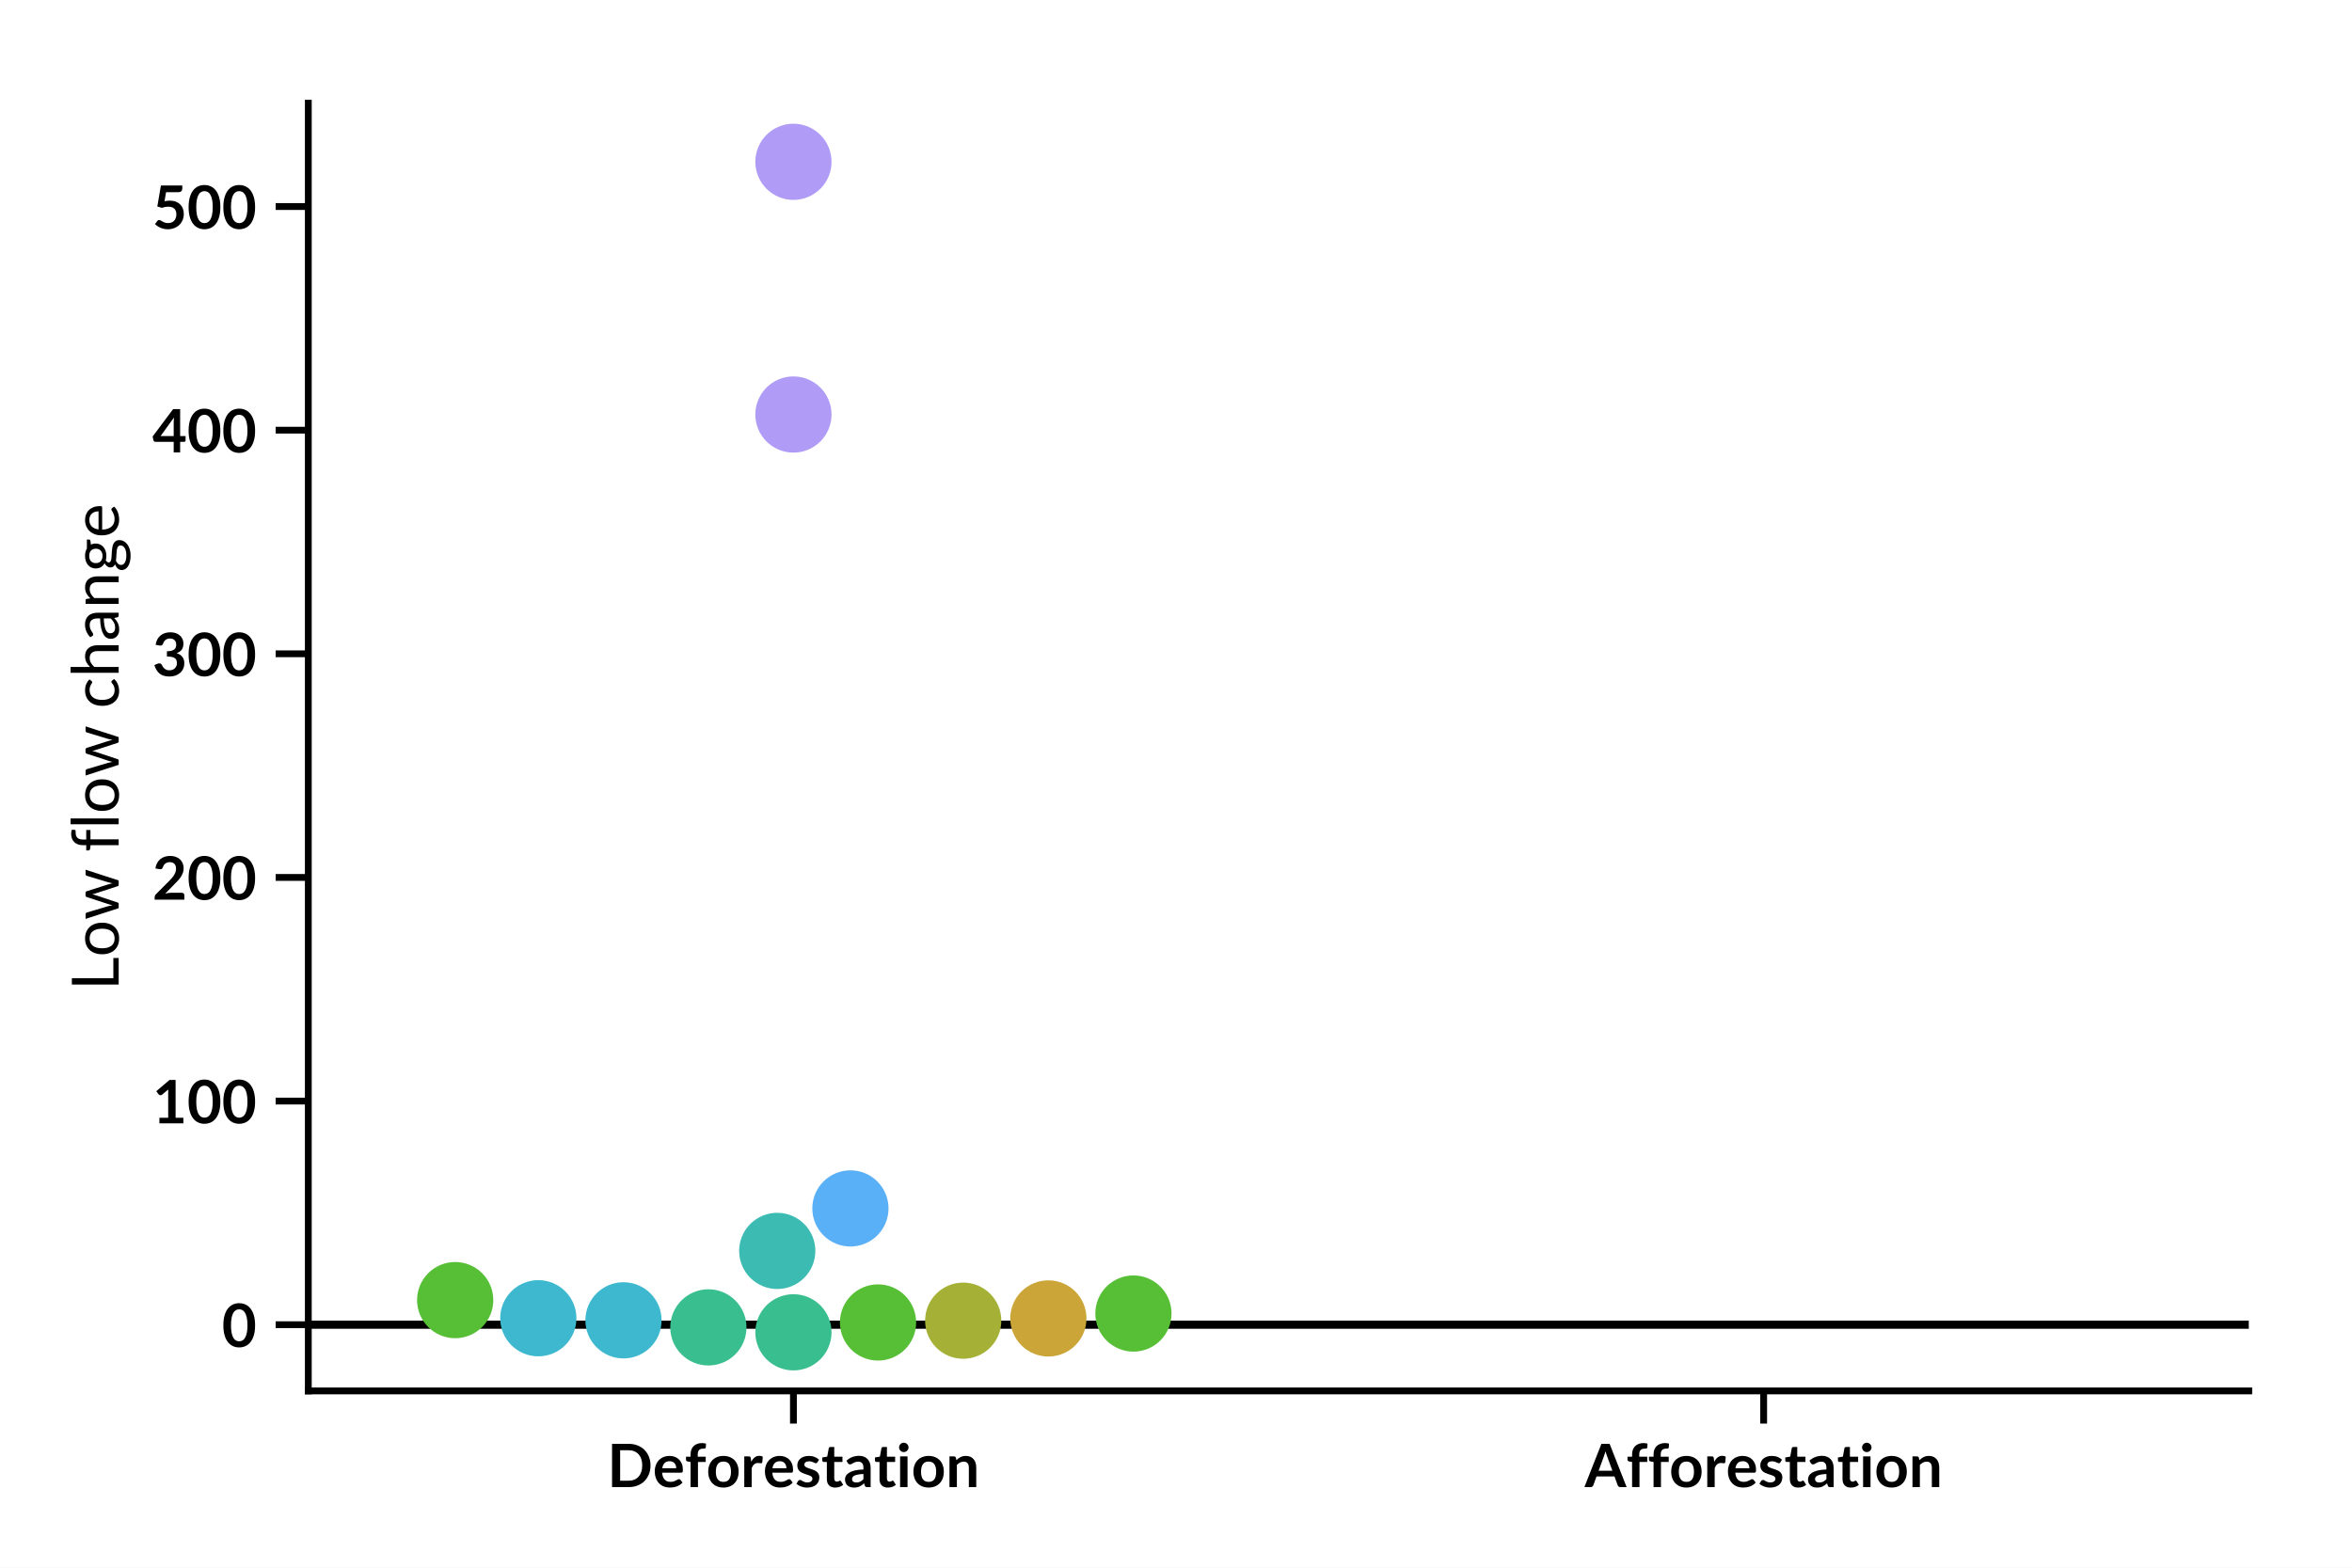
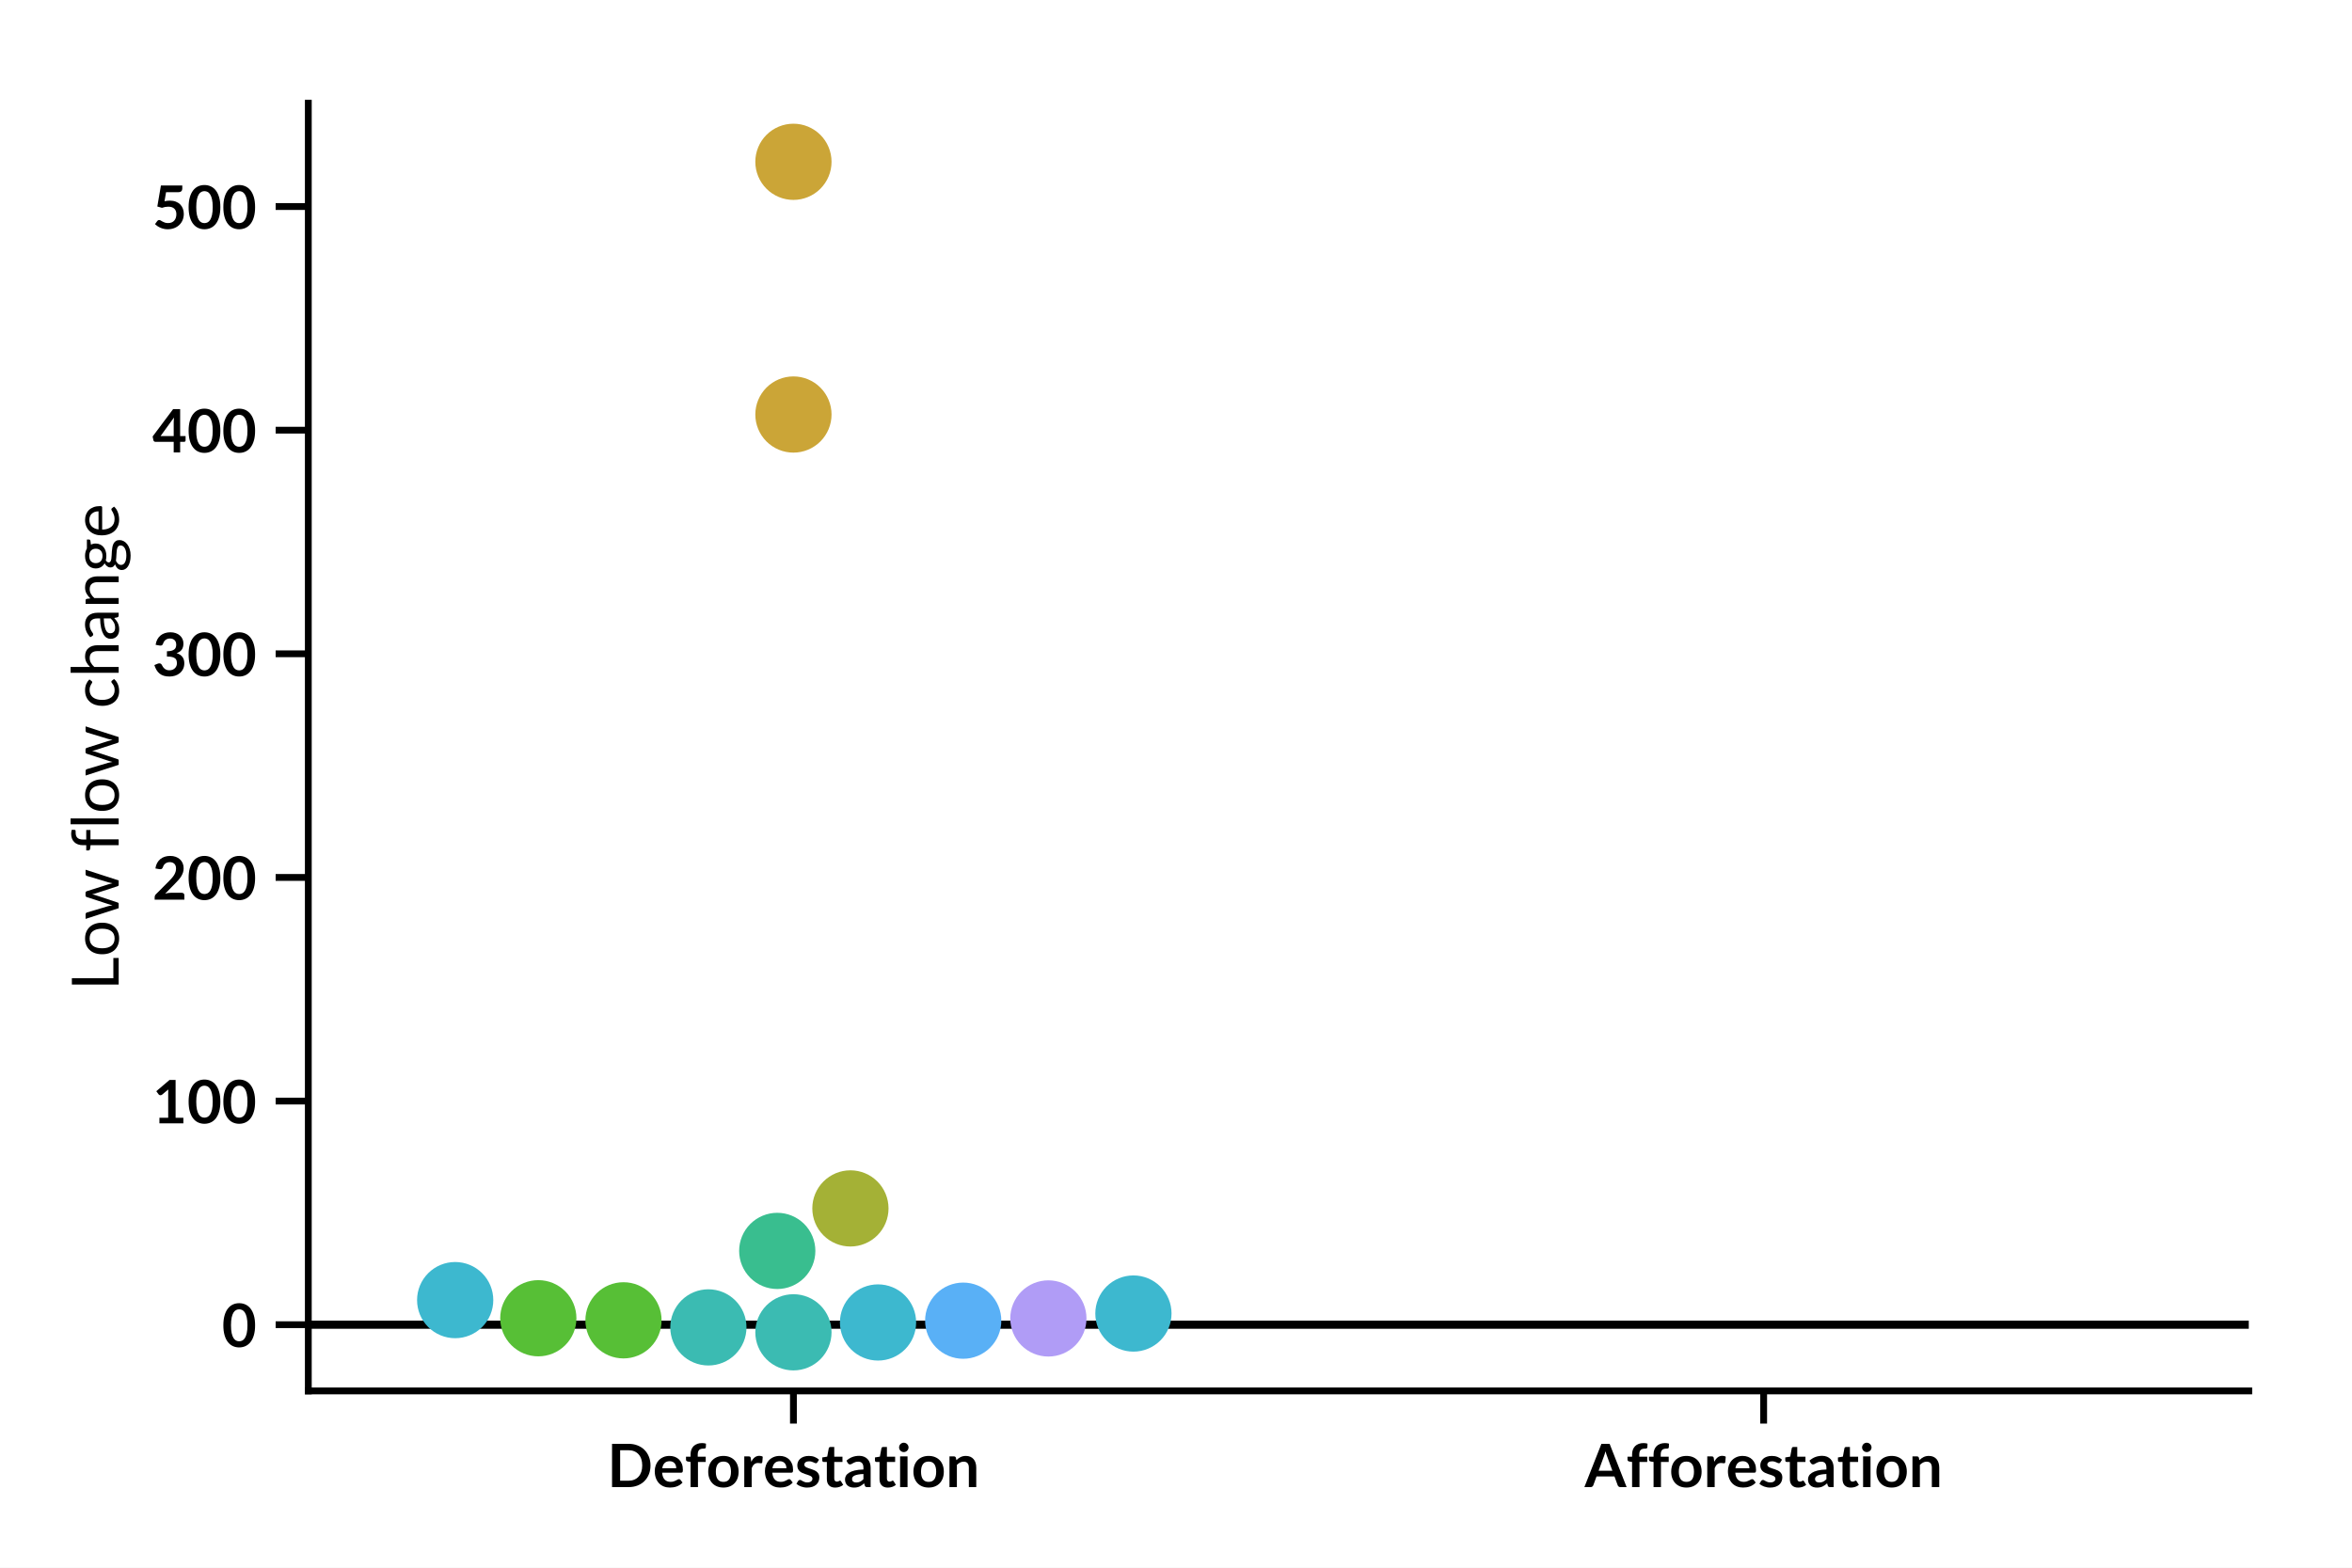
<svg xmlns="http://www.w3.org/2000/svg" xmlns:xlink="http://www.w3.org/1999/xlink" height="288pt" version="1.1" viewBox="0 0 432 288" width="432pt">
  <defs>
    <style type="text/css">
*{stroke-linecap:butt;stroke-linejoin:round;}
  </style>
  </defs>
  <g id="figure_1">
    <g id="patch_1">
      <path d="M 0 288  L 432 288  L 432 0  L 0 0  z " style="fill:#ffffff;" />
    </g>
    <g id="axes_1">
      <g id="patch_2">
        <path d="M 56.629 255.525  L 413.04 255.525  L 413.04 18.96  L 56.629 18.96  z " style="fill:#ffffff;" />
      </g>
      <g id="PathCollection_1" />
      <g id="PathCollection_2" />
      <g id="PathCollection_3" />
      <g id="PathCollection_4" />
      <g id="PathCollection_5" />
      <g id="PathCollection_6" />
      <g id="PathCollection_7" />
      <g id="PathCollection_8" />
      <g id="PathCollection_9" />
      <g id="PathCollection_10" />
      <g id="PathCollection_11" />
      <g id="PathCollection_12" />
      <g id="matplotlib.axis_1">
        <g id="xtick_1">
          <g id="line2d_1">
            <defs>
-               <path d="M 0 0  L 0 6  " id="md349d2f568" style="stroke:#000000;stroke-width:1.25;" />
-             </defs>
-             <g>
-               <use style="stroke:#000000;stroke-width:1.25;" x="145.732" xlink:href="#md349d2f568" y="255.525" />
+               <path d="M 0 0  L 0 6  " id="m67b5638714" style="stroke:#000000;stroke-width:1.25;" />
+             </defs>
+             <g>
+               <use style="stroke:#000000;stroke-width:1.25;" x="145.732" xlink:href="#m67b5638714" y="255.525" />
            </g>
          </g>
          <g id="text_1">
            <defs>
              <path d="M 72.25 36.156  Q 72.25 28.203 69.594 21.547  Q 66.953 14.906 62.141 10.094  Q 57.344 5.297 50.594 2.641  Q 43.844 0 35.594 0  L 8.047 0  L 8.047 72.297  L 35.594 72.297  Q 43.844 72.297 50.594 69.625  Q 57.344 66.953 62.141 62.172  Q 66.953 57.406 69.594 50.75  Q 72.25 44.094 72.25 36.156  z M 58.453 36.156  Q 58.453 42.094 56.875 46.812  Q 55.297 51.547 52.312 54.812  Q 49.344 58.094 45.125 59.844  Q 40.906 61.594 35.594 61.594  L 21.547 61.594  L 21.547 10.703  L 35.594 10.703  Q 40.906 10.703 45.125 12.453  Q 49.344 14.203 52.312 17.469  Q 55.297 20.75 56.875 25.469  Q 58.453 30.203 58.453 36.156  z " id="Lato-Bold-44" />
              <path d="M 27.953 52.094  Q 32.797 52.094 36.891 50.547  Q 41 49 43.953 46.016  Q 46.906 43.047 48.578 38.719  Q 50.25 34.406 50.25 28.844  Q 50.25 26.047 49.641 25.062  Q 49.047 24.094 47.344 24.094  L 15.594 24.094  Q 15.906 20.156 17 17.281  Q 18.094 14.406 19.891 12.531  Q 21.703 10.656 24.172 9.719  Q 26.656 8.797 29.656 8.797  Q 32.656 8.797 34.828 9.5  Q 37 10.203 38.625 11.047  Q 40.25 11.906 41.469 12.594  Q 42.703 13.297 43.844 13.297  Q 45.406 13.297 46.156 12.156  L 49.703 7.656  Q 47.656 5.25 45.094 3.625  Q 42.547 2 39.766 1.016  Q 37 0.047 34.125 -0.344  Q 31.25 -0.75 28.547 -0.75  Q 23.203 -0.75 18.594 1.016  Q 14 2.797 10.594 6.266  Q 7.203 9.75 5.25 14.875  Q 3.297 20 3.297 26.75  Q 3.297 32 5 36.625  Q 6.703 41.25 9.875 44.672  Q 13.047 48.094 17.625 50.094  Q 22.203 52.094 27.953 52.094  z M 28.203 43.25  Q 22.797 43.25 19.75 40.203  Q 16.703 37.156 15.844 31.547  L 39.156 31.547  Q 39.156 33.953 38.469 36.078  Q 37.797 38.203 36.438 39.797  Q 35.094 41.406 33.016 42.328  Q 30.953 43.25 28.203 43.25  z " id="Lato-Bold-65" />
              <path d="M 9.703 0  L 9.703 42  L 5.25 42.703  Q 3.797 43 2.922 43.719  Q 2.047 44.453 2.047 45.797  L 2.047 50.844  L 9.703 50.844  L 9.703 54.656  Q 9.703 59.047 11.016 62.547  Q 12.344 66.047 14.812 68.5  Q 17.297 70.953 20.844 72.25  Q 24.406 73.547 28.844 73.547  Q 32.406 73.547 35.453 72.594  L 35.203 66.406  Q 35.156 65.703 34.797 65.266  Q 34.453 64.844 33.875 64.625  Q 33.297 64.406 32.547 64.328  Q 31.797 64.25 30.953 64.25  Q 28.75 64.25 27.016 63.766  Q 25.297 63.297 24.094 62.125  Q 22.906 60.953 22.281 59.016  Q 21.656 57.094 21.656 54.25  L 21.656 50.844  L 35 50.844  L 35 42.047  L 22.047 42.047  L 22.047 0  z " id="Lato-Bold-66" />
              <path d="M 28.797 52.094  Q 34.5 52.094 39.172 50.25  Q 43.844 48.406 47.172 45  Q 50.5 41.594 52.297 36.688  Q 54.094 31.797 54.094 25.75  Q 54.094 19.656 52.297 14.75  Q 50.5 9.844 47.172 6.391  Q 43.844 2.953 39.172 1.094  Q 34.5 -0.75 28.797 -0.75  Q 23.047 -0.75 18.344 1.094  Q 13.656 2.953 10.328 6.391  Q 7 9.844 5.172 14.75  Q 3.344 19.656 3.344 25.75  Q 3.344 31.797 5.172 36.688  Q 7 41.594 10.328 45  Q 13.656 48.406 18.344 50.25  Q 23.047 52.094 28.797 52.094  z M 28.797 8.75  Q 35.203 8.75 38.266 13.047  Q 41.344 17.344 41.344 25.656  Q 41.344 33.953 38.266 38.297  Q 35.203 42.656 28.797 42.656  Q 22.297 42.656 19.172 38.281  Q 16.047 33.906 16.047 25.656  Q 16.047 17.406 19.172 13.078  Q 22.297 8.75 28.797 8.75  z " id="Lato-Bold-6f" />
              <path d="M 6.094 0  L 6.094 51.297  L 13.344 51.297  Q 15.25 51.297 16 50.625  Q 16.75 49.953 17 48.203  L 17.703 42.406  Q 20.156 47 23.453 49.625  Q 26.75 52.25 31.25 52.25  Q 34.797 52.25 36.953 50.703  L 36.156 41.453  Q 35.906 40.547 35.422 40.172  Q 34.953 39.797 34.156 39.797  Q 33.406 39.797 31.922 40.047  Q 30.453 40.297 29.047 40.297  Q 27 40.297 25.391 39.688  Q 23.797 39.094 22.516 37.969  Q 21.25 36.844 20.266 35.25  Q 19.297 33.656 18.453 31.594  L 18.453 0  z " id="Lato-Bold-72" />
              <path d="M 37.406 41.297  Q 36.906 40.5 36.344 40.172  Q 35.797 39.844 34.953 39.844  Q 34.047 39.844 33.016 40.344  Q 32 40.844 30.641 41.469  Q 29.297 42.094 27.562 42.594  Q 25.844 43.094 23.5 43.094  Q 19.844 43.094 17.766 41.547  Q 15.703 40 15.703 37.5  Q 15.703 35.844 16.766 34.719  Q 17.844 33.594 19.625 32.75  Q 21.406 31.906 23.656 31.219  Q 25.906 30.547 28.219 29.75  Q 30.547 28.953 32.797 27.922  Q 35.047 26.906 36.812 25.328  Q 38.594 23.75 39.672 21.547  Q 40.75 19.344 40.75 16.25  Q 40.75 12.547 39.422 9.422  Q 38.094 6.297 35.5 4.016  Q 32.906 1.75 29.078 0.469  Q 25.25 -0.797 20.25 -0.797  Q 17.594 -0.797 15.062 -0.312  Q 12.547 0.156 10.219 1  Q 7.906 1.844 5.922 3  Q 3.953 4.156 2.453 5.5  L 5.297 10.203  Q 5.844 11.047 6.594 11.5  Q 7.344 11.953 8.5 11.953  Q 9.656 11.953 10.672 11.297  Q 11.703 10.656 13.047 9.906  Q 14.406 9.156 16.219 8.5  Q 18.047 7.844 20.844 7.844  Q 23.047 7.844 24.625 8.375  Q 26.203 8.906 27.219 9.75  Q 28.25 10.594 28.719 11.719  Q 29.203 12.844 29.203 14.047  Q 29.203 15.844 28.125 17  Q 27.047 18.156 25.266 19  Q 23.5 19.844 21.219 20.516  Q 18.953 21.203 16.578 22  Q 14.203 22.797 11.922 23.875  Q 9.656 24.953 7.875 26.594  Q 6.094 28.25 5.016 30.641  Q 3.953 33.047 3.953 36.453  Q 3.953 39.594 5.203 42.438  Q 6.453 45.297 8.875 47.422  Q 11.297 49.547 14.922 50.812  Q 18.547 52.094 23.297 52.094  Q 28.594 52.094 32.938 50.344  Q 37.297 48.594 40.203 45.75  z " id="Lato-Bold-73" />
              <path d="M 23.203 -0.797  Q 16.5 -0.797 12.922 2.969  Q 9.344 6.75 9.344 13.406  L 9.344 42.047  L 4.094 42.047  Q 3.094 42.047 2.391 42.688  Q 1.703 43.344 1.703 44.656  L 1.703 49.547  L 9.953 50.906  L 12.547 64.906  Q 12.797 65.906 13.5 66.453  Q 14.203 67 15.297 67  L 21.703 67  L 21.703 50.844  L 35.406 50.844  L 35.406 42.047  L 21.703 42.047  L 21.703 14.25  Q 21.703 11.844 22.875 10.5  Q 24.047 9.156 26.094 9.156  Q 27.25 9.156 28.016 9.422  Q 28.797 9.703 29.375 10  Q 29.953 10.297 30.391 10.562  Q 30.844 10.844 31.297 10.844  Q 31.844 10.844 32.188 10.562  Q 32.547 10.297 32.953 9.75  L 36.656 3.75  Q 33.953 1.5 30.453 0.344  Q 26.953 -0.797 23.203 -0.797  z " id="Lato-Bold-74" />
              <path d="M 39.656 0  Q 37.906 0 36.953 0.516  Q 36 1.047 35.453 2.656  L 34.344 6.297  Q 32.406 4.547 30.547 3.219  Q 28.703 1.906 26.703 1  Q 24.703 0.094 22.422 -0.344  Q 20.156 -0.797 17.406 -0.797  Q 14.156 -0.797 11.406 0.078  Q 8.656 0.953 6.656 2.703  Q 4.656 4.453 3.547 7.047  Q 2.453 9.656 2.453 13.094  Q 2.453 16 3.969 18.828  Q 5.5 21.656 9.047 23.922  Q 12.594 26.203 18.5 27.703  Q 24.406 29.203 33.203 29.406  L 33.203 32.406  Q 33.203 37.547 31 40.016  Q 28.797 42.5 24.656 42.5  Q 21.656 42.5 19.672 41.797  Q 17.703 41.094 16.203 40.219  Q 14.703 39.344 13.469 38.641  Q 12.25 37.953 10.75 37.953  Q 9.453 37.953 8.547 38.625  Q 7.656 39.297 7.094 40.203  L 4.906 44.156  Q 13.75 52.25 26.203 52.25  Q 30.703 52.25 34.25 50.766  Q 37.797 49.297 40.25 46.672  Q 42.703 44.047 43.969 40.391  Q 45.25 36.75 45.25 32.406  L 45.25 0  z M 21.203 7.703  Q 25 7.703 27.766 9.078  Q 30.547 10.453 33.203 13.25  L 33.203 21.906  Q 27.797 21.656 24.172 20.969  Q 20.547 20.297 18.344 19.25  Q 16.156 18.203 15.203 16.797  Q 14.25 15.406 14.25 13.75  Q 14.25 10.5 16.172 9.094  Q 18.094 7.703 21.203 7.703  z " id="Lato-Bold-61" />
              <path d="M 18.906 51.297  L 18.906 0  L 6.5 0  L 6.5 51.297  z M 20.594 66.25  Q 20.594 64.656 19.938 63.25  Q 19.297 61.844 18.219 60.797  Q 17.156 59.75 15.703 59.125  Q 14.25 58.5 12.594 58.5  Q 11 58.5 9.578 59.125  Q 8.156 59.75 7.094 60.797  Q 6.047 61.844 5.422 63.25  Q 4.797 64.656 4.797 66.25  Q 4.797 67.906 5.422 69.344  Q 6.047 70.797 7.094 71.844  Q 8.156 72.906 9.578 73.531  Q 11 74.156 12.594 74.156  Q 14.25 74.156 15.703 73.531  Q 17.156 72.906 18.219 71.844  Q 19.297 70.797 19.938 69.344  Q 20.594 67.906 20.594 66.25  z " id="Lato-Bold-69" />
              <path d="M 6.094 0  L 6.094 51.297  L 13.656 51.297  Q 16.047 51.297 16.797 49.047  L 17.656 45  Q 19.203 46.594 20.922 47.891  Q 22.656 49.203 24.578 50.141  Q 26.5 51.094 28.703 51.594  Q 30.906 52.094 33.5 52.094  Q 37.703 52.094 40.953 50.672  Q 44.203 49.25 46.375 46.672  Q 48.547 44.094 49.672 40.516  Q 50.797 36.953 50.797 32.656  L 50.797 0  L 38.453 0  L 38.453 32.656  Q 38.453 37.344 36.297 39.922  Q 34.156 42.5 29.75 42.5  Q 26.547 42.5 23.75 41.047  Q 20.953 39.594 18.453 37.094  L 18.453 0  z " id="Lato-Bold-6e" />
            </defs>
            <g transform="translate(111.5327 273.1975)scale(0.11 -0.11)">
              <use xlink:href="#Lato-Bold-44" />
              <use x="76.05" xlink:href="#Lato-Bold-65" />
              <use x="129.45" xlink:href="#Lato-Bold-66" />
              <use x="165.284" xlink:href="#Lato-Bold-6f" />
              <use x="222.734" xlink:href="#Lato-Bold-72" />
              <use x="260.019" xlink:href="#Lato-Bold-65" />
              <use x="313.419" xlink:href="#Lato-Bold-73" />
              <use x="357.369" xlink:href="#Lato-Bold-74" />
              <use x="394.569" xlink:href="#Lato-Bold-61" />
              <use x="445.319" xlink:href="#Lato-Bold-74" />
              <use x="482.519" xlink:href="#Lato-Bold-69" />
              <use x="507.919" xlink:href="#Lato-Bold-6f" />
              <use x="565.369" xlink:href="#Lato-Bold-6e" />
            </g>
          </g>
        </g>
        <g id="xtick_2">
          <g id="line2d_2">
            <g>
-               <use style="stroke:#000000;stroke-width:1.25;" x="323.937" xlink:href="#md349d2f568" y="255.525" />
+               <use style="stroke:#000000;stroke-width:1.25;" x="323.937" xlink:href="#m67b5638714" y="255.525" />
            </g>
          </g>
          <g id="text_2">
            <defs>
              <path d="M 70 0  L 59.594 0  Q 57.844 0 56.75 0.875  Q 55.656 1.75 55.094 3.047  L 49.703 17.797  L 19.75 17.797  L 14.344 3.047  Q 13.953 1.906 12.797 0.953  Q 11.656 0 9.953 0  L -0.547 0  L 27.906 72.297  L 41.594 72.297  z M 23.203 27.297  L 46.25 27.297  L 37.453 51.344  Q 36.797 52.953 36.094 55.125  Q 35.406 57.297 34.703 59.844  Q 34 57.297 33.328 55.094  Q 32.656 52.906 32 51.25  z " id="Lato-Bold-41" />
            </defs>
            <g transform="translate(291.0687 273.1975)scale(0.11 -0.11)">
              <use xlink:href="#Lato-Bold-41" />
              <use x="69.419" xlink:href="#Lato-Bold-66" />
              <use x="105.269" xlink:href="#Lato-Bold-66" />
              <use x="141.103" xlink:href="#Lato-Bold-6f" />
              <use x="198.553" xlink:href="#Lato-Bold-72" />
              <use x="235.838" xlink:href="#Lato-Bold-65" />
              <use x="289.238" xlink:href="#Lato-Bold-73" />
              <use x="333.188" xlink:href="#Lato-Bold-74" />
              <use x="370.388" xlink:href="#Lato-Bold-61" />
              <use x="421.138" xlink:href="#Lato-Bold-74" />
              <use x="458.338" xlink:href="#Lato-Bold-69" />
              <use x="483.738" xlink:href="#Lato-Bold-6f" />
              <use x="541.188" xlink:href="#Lato-Bold-6e" />
            </g>
          </g>
        </g>
      </g>
      <g id="matplotlib.axis_2">
        <g id="ytick_1">
          <g id="line2d_3">
            <defs>
-               <path d="M 0 0  L -6 0  " id="m4fcb17b5e1" style="stroke:#000000;stroke-width:1.25;" />
-             </defs>
-             <g>
-               <use style="stroke:#000000;stroke-width:1.25;" x="56.629" xlink:href="#m4fcb17b5e1" y="243.362" />
+               <path d="M 0 0  L -6 0  " id="mca7bdbdad1" style="stroke:#000000;stroke-width:1.25;" />
+             </defs>
+             <g>
+               <use style="stroke:#000000;stroke-width:1.25;" x="56.629" xlink:href="#mca7bdbdad1" y="243.362" />
            </g>
          </g>
          <g id="text_3">
            <defs>
              <path d="M 55.5 36.156  Q 55.5 26.703 53.469 19.719  Q 51.453 12.75 47.875 8.203  Q 44.297 3.656 39.422 1.422  Q 34.547 -0.797 28.906 -0.797  Q 23.25 -0.797 18.422 1.422  Q 13.594 3.656 10.047 8.203  Q 6.5 12.75 4.5 19.719  Q 2.5 26.703 2.5 36.156  Q 2.5 45.656 4.5 52.594  Q 6.5 59.547 10.047 64.094  Q 13.594 68.656 18.422 70.875  Q 23.25 73.094 28.906 73.094  Q 34.547 73.094 39.422 70.875  Q 44.297 68.656 47.875 64.094  Q 51.453 59.547 53.469 52.594  Q 55.5 45.656 55.5 36.156  z M 42.75 36.156  Q 42.75 44 41.594 49.141  Q 40.453 54.297 38.516 57.344  Q 36.594 60.406 34.094 61.625  Q 31.594 62.844 28.906 62.844  Q 26.25 62.844 23.766 61.625  Q 21.297 60.406 19.391 57.344  Q 17.5 54.297 16.375 49.141  Q 15.25 44 15.25 36.156  Q 15.25 28.297 16.375 23.141  Q 17.5 18 19.391 14.953  Q 21.297 11.906 23.766 10.672  Q 26.25 9.453 28.906 9.453  Q 31.594 9.453 34.094 10.672  Q 36.594 11.906 38.516 14.953  Q 40.453 18 41.594 23.141  Q 42.75 28.297 42.75 36.156  z " id="Lato-Bold-30" />
            </defs>
            <g transform="translate(40.74875 247.4481)scale(0.11 -0.11)">
              <use xlink:href="#Lato-Bold-30" />
            </g>
          </g>
        </g>
        <g id="ytick_2">
          <g id="line2d_4">
            <g>
-               <use style="stroke:#000000;stroke-width:1.25;" x="56.629" xlink:href="#m4fcb17b5e1" y="202.278" />
+               <use style="stroke:#000000;stroke-width:1.25;" x="56.629" xlink:href="#mca7bdbdad1" y="202.278" />
            </g>
          </g>
          <g id="text_4">
            <defs>
              <path d="M 11.75 9.25  L 26.406 9.25  L 26.406 51.406  Q 26.406 53.844 26.547 56.547  L 16.156 47.844  Q 15.25 47.156 14.375 46.969  Q 13.5 46.797 12.719 46.938  Q 11.953 47.094 11.344 47.469  Q 10.75 47.844 10.453 48.297  L 6.547 53.656  L 28.594 72.406  L 38.75 72.406  L 38.75 9.25  L 51.75 9.25  L 51.75 0  L 11.75 0  z " id="Lato-Bold-31" />
            </defs>
            <g transform="translate(27.98875 206.3644)scale(0.11 -0.11)">
              <use xlink:href="#Lato-Bold-31" />
              <use x="58" xlink:href="#Lato-Bold-30" />
              <use x="116" xlink:href="#Lato-Bold-30" />
            </g>
          </g>
        </g>
        <g id="ytick_3">
          <g id="line2d_5">
            <g>
-               <use style="stroke:#000000;stroke-width:1.25;" x="56.629" xlink:href="#m4fcb17b5e1" y="161.194" />
+               <use style="stroke:#000000;stroke-width:1.25;" x="56.629" xlink:href="#mca7bdbdad1" y="161.194" />
            </g>
          </g>
          <g id="text_5">
            <defs>
              <path d="M 29.703 73.094  Q 34.703 73.094 38.844 71.625  Q 43 70.156 45.953 67.453  Q 48.906 64.75 50.547 60.953  Q 52.203 57.156 52.203 52.5  Q 52.203 48.5 51.016 45.094  Q 49.844 41.703 47.875 38.594  Q 45.906 35.5 43.25 32.594  Q 40.594 29.703 37.703 26.703  L 21.344 10.047  Q 23.75 10.75 26.078 11.125  Q 28.406 11.5 30.5 11.5  L 49.047 11.5  Q 51.047 11.5 52.219 10.375  Q 53.406 9.25 53.406 7.406  L 53.406 0  L 3.797 0  L 3.797 4.094  Q 3.797 5.344 4.312 6.719  Q 4.844 8.094 6 9.203  L 27.953 31.203  Q 30.703 34 32.875 36.547  Q 35.047 39.094 36.5 41.594  Q 37.953 44.094 38.719 46.672  Q 39.5 49.25 39.5 52.094  Q 39.5 54.703 38.75 56.672  Q 38 58.656 36.625 60  Q 35.25 61.344 33.328 62.016  Q 31.406 62.703 29 62.703  Q 26.797 62.703 24.922 62.078  Q 23.047 61.453 21.594 60.328  Q 20.156 59.203 19.156 57.703  Q 18.156 56.203 17.656 54.406  Q 16.797 52.094 15.438 51.344  Q 14.094 50.594 11.547 51  L 5.047 52.156  Q 5.797 57.344 7.938 61.266  Q 10.094 65.203 13.312 67.828  Q 16.547 70.453 20.719 71.766  Q 24.906 73.094 29.703 73.094  z " id="Lato-Bold-32" />
            </defs>
            <g transform="translate(27.98875 165.2806)scale(0.11 -0.11)">
              <use xlink:href="#Lato-Bold-32" />
              <use x="58" xlink:href="#Lato-Bold-30" />
              <use x="116" xlink:href="#Lato-Bold-30" />
            </g>
          </g>
        </g>
        <g id="ytick_4">
          <g id="line2d_6">
            <g>
-               <use style="stroke:#000000;stroke-width:1.25;" x="56.629" xlink:href="#m4fcb17b5e1" y="120.11" />
+               <use style="stroke:#000000;stroke-width:1.25;" x="56.629" xlink:href="#mca7bdbdad1" y="120.11" />
            </g>
          </g>
          <g id="text_6">
            <defs>
              <path d="M 30.047 73.094  Q 35.047 73.094 39.062 71.672  Q 43.094 70.25 45.938 67.719  Q 48.797 65.203 50.312 61.797  Q 51.844 58.406 51.844 54.453  Q 51.844 51 51.062 48.375  Q 50.297 45.75 48.812 43.797  Q 47.344 41.844 45.219 40.5  Q 43.094 39.156 40.406 38.25  Q 46.906 36.203 50.094 32  Q 53.297 27.797 53.297 21.453  Q 53.297 16.047 51.297 11.891  Q 49.297 7.75 45.891 4.922  Q 42.5 2.094 38.016 0.641  Q 33.547 -0.797 28.547 -0.797  Q 23.094 -0.797 19.047 0.453  Q 15 1.703 12 4.141  Q 9 6.594 6.891 10.141  Q 4.797 13.703 3.297 18.344  L 8.75 20.594  Q 10.906 21.5 12.781 21.078  Q 14.656 20.656 15.5 19.047  Q 16.406 17.297 17.469 15.594  Q 18.547 13.906 20.047 12.578  Q 21.547 11.25 23.562 10.422  Q 25.594 9.594 28.406 9.594  Q 31.547 9.594 33.891 10.625  Q 36.25 11.656 37.828 13.297  Q 39.406 14.953 40.172 16.969  Q 40.953 19 40.953 21.047  Q 40.953 23.656 40.391 25.781  Q 39.844 27.906 38.094 29.406  Q 36.344 30.906 33.062 31.75  Q 29.797 32.594 24.297 32.594  L 24.297 41.406  Q 28.844 41.453 31.844 42.25  Q 34.844 43.047 36.625 44.469  Q 38.406 45.906 39.094 47.906  Q 39.797 49.906 39.797 52.297  Q 39.797 57.406 36.938 60.047  Q 34.094 62.703 29.344 62.703  Q 27.156 62.703 25.297 62.078  Q 23.453 61.453 21.969 60.328  Q 20.5 59.203 19.5 57.703  Q 18.5 56.203 18 54.406  Q 17.156 52.094 15.781 51.344  Q 14.406 50.594 11.906 51  L 5.406 52.156  Q 6.156 57.344 8.297 61.266  Q 10.453 65.203 13.672 67.828  Q 16.906 70.453 21.078 71.766  Q 25.25 73.094 30.047 73.094  z " id="Lato-Bold-33" />
            </defs>
            <g transform="translate(27.98875 124.1968)scale(0.11 -0.11)">
              <use xlink:href="#Lato-Bold-33" />
              <use x="58" xlink:href="#Lato-Bold-30" />
              <use x="116" xlink:href="#Lato-Bold-30" />
            </g>
          </g>
        </g>
        <g id="ytick_5">
          <g id="line2d_7">
            <g>
-               <use style="stroke:#000000;stroke-width:1.25;" x="56.629" xlink:href="#m4fcb17b5e1" y="79.027" />
+               <use style="stroke:#000000;stroke-width:1.25;" x="56.629" xlink:href="#mca7bdbdad1" y="79.027" />
            </g>
          </g>
          <g id="text_7">
            <defs>
              <path d="M 46.344 27.25  L 55.453 27.25  L 55.453 20.094  Q 55.453 19.094 54.797 18.375  Q 54.156 17.656 52.953 17.656  L 46.344 17.656  L 46.344 0  L 35.594 0  L 35.594 17.656  L 5.094 17.656  Q 3.844 17.656 2.891 18.422  Q 1.953 19.203 1.703 20.344  L 0.406 26.594  L 34.656 72.344  L 46.344 72.344  z M 35.594 50.906  Q 35.594 54.25 36.047 58.25  L 13.594 27.25  L 35.594 27.25  z " id="Lato-Bold-34" />
            </defs>
            <g transform="translate(27.98875 83.11304)scale(0.11 -0.11)">
              <use xlink:href="#Lato-Bold-34" />
              <use x="58" xlink:href="#Lato-Bold-30" />
              <use x="116" xlink:href="#Lato-Bold-30" />
            </g>
          </g>
        </g>
        <g id="ytick_6">
          <g id="line2d_8">
            <g>
-               <use style="stroke:#000000;stroke-width:1.25;" x="56.629" xlink:href="#m4fcb17b5e1" y="37.943" />
+               <use style="stroke:#000000;stroke-width:1.25;" x="56.629" xlink:href="#mca7bdbdad1" y="37.943" />
            </g>
          </g>
          <g id="text_8">
            <defs>
              <path d="M 49.953 67.047  Q 49.953 64.406 48.297 62.75  Q 46.656 61.094 42.703 61.094  L 22.844 61.094  L 20.25 46  Q 25.156 47 29.156 47  Q 34.844 47 39.188 45.297  Q 43.547 43.594 46.5 40.594  Q 49.453 37.594 50.953 33.562  Q 52.453 29.547 52.453 24.906  Q 52.453 19.156 50.422 14.406  Q 48.406 9.656 44.797 6.281  Q 41.203 2.906 36.266 1.047  Q 31.344 -0.797 25.547 -0.797  Q 22.156 -0.797 19.094 -0.094  Q 16.047 0.594 13.375 1.766  Q 10.703 2.953 8.422 4.469  Q 6.156 6 4.344 7.703  L 8.156 12.953  Q 9.344 14.656 11.297 14.656  Q 12.547 14.656 13.844 13.844  Q 15.156 13.047 16.828 12.094  Q 18.5 11.156 20.766 10.344  Q 23.047 9.547 26.25 9.547  Q 29.656 9.547 32.25 10.641  Q 34.844 11.75 36.562 13.719  Q 38.297 15.703 39.172 18.422  Q 40.047 21.156 40.047 24.344  Q 40.047 30.25 36.625 33.578  Q 33.203 36.906 26.5 36.906  Q 21.344 36.906 15.953 35  L 8.25 37.203  L 14.25 72.297  L 49.953 72.297  z " id="Lato-Bold-35" />
            </defs>
            <g transform="translate(27.98875 42.02926)scale(0.11 -0.11)">
              <use xlink:href="#Lato-Bold-35" />
              <use x="58" xlink:href="#Lato-Bold-30" />
              <use x="116" xlink:href="#Lato-Bold-30" />
            </g>
          </g>
        </g>
        <g id="text_9">
          <defs>
            <path d="M 18.797 8.156  L 49.797 8.156  L 49.797 0  L 9.156 0  L 9.156 71.656  L 18.797 71.656  z " id="Lato-Regular-4c" />
            <path d="M 28.406 51.453  Q 33.953 51.453 38.391 49.594  Q 42.844 47.75 46 44.344  Q 49.156 40.953 50.828 36.125  Q 52.5 31.297 52.5 25.344  Q 52.5 19.344 50.828 14.547  Q 49.156 9.75 46 6.344  Q 42.844 2.953 38.391 1.125  Q 33.953 -0.703 28.406 -0.703  Q 22.797 -0.703 18.312 1.125  Q 13.844 2.953 10.688 6.344  Q 7.547 9.75 5.875 14.547  Q 4.203 19.344 4.203 25.344  Q 4.203 31.297 5.875 36.125  Q 7.547 40.953 10.688 44.344  Q 13.844 47.75 18.312 49.594  Q 22.797 51.453 28.406 51.453  z M 28.406 6.25  Q 35.906 6.25 39.594 11.266  Q 43.297 16.297 43.297 25.297  Q 43.297 34.344 39.594 39.391  Q 35.906 44.453 28.406 44.453  Q 24.594 44.453 21.766 43.141  Q 18.953 41.844 17.078 39.391  Q 15.203 36.953 14.266 33.375  Q 13.344 29.797 13.344 25.297  Q 13.344 16.297 17.062 11.266  Q 20.797 6.25 28.406 6.25  z " id="Lato-Regular-6f" />
            <path d="M 1.656 50.656  L 8.656 50.656  Q 9.703 50.656 10.422 50.094  Q 11.156 49.547 11.406 48.797  L 21.094 16.203  Q 21.5 14.453 21.844 12.766  Q 22.203 11.094 22.453 9.453  Q 22.844 11.094 23.344 12.766  Q 23.844 14.453 24.406 16.203  L 35.094 49  Q 35.344 49.75 35.969 50.25  Q 36.594 50.75 37.5 50.75  L 41.406 50.75  Q 42.406 50.75 43.047 50.25  Q 43.703 49.75 43.953 49  L 54.406 16.203  Q 54.906 14.453 55.344 12.75  Q 55.797 11.047 56.203 9.406  Q 56.5 11.047 56.875 12.719  Q 57.25 14.406 57.703 16.203  L 67.594 48.797  Q 67.844 49.594 68.547 50.125  Q 69.25 50.656 70.203 50.656  L 76.906 50.656  L 60.5 0  L 53.453 0  Q 52.156 0 51.656 1.703  L 40.453 36.047  Q 40.047 37.203 39.797 38.375  Q 39.547 39.547 39.297 40.703  Q 39.047 39.547 38.766 38.344  Q 38.5 37.156 38.156 36  L 26.75 1.703  Q 26.297 0 24.75 0  L 18.047 0  z " id="Lato-Regular-77" />
            <path id="Lato-Regular-20" />
            <path d="M 10.344 0  L 10.344 43.047  L 4.75 43.703  Q 3.703 43.953 3.016 44.469  Q 2.344 45 2.344 46  L 2.344 49.656  L 10.344 49.656  L 10.344 54.547  Q 10.344 58.906 11.562 62.281  Q 12.797 65.656 15.062 67.969  Q 17.344 70.297 20.547 71.5  Q 23.75 72.703 27.75 72.703  Q 31.156 72.703 34 71.703  L 33.797 67.25  Q 33.703 66.047 32.469 65.938  Q 31.25 65.844 29.203 65.844  Q 26.906 65.844 25.031 65.25  Q 23.156 64.656 21.797 63.297  Q 20.453 61.953 19.719 59.75  Q 19 57.547 19 54.297  L 19 49.656  L 33.594 49.656  L 33.594 43.203  L 19.297 43.203  L 19.297 0  z " id="Lato-Regular-66" />
            <path d="M 16.25 73.656  L 16.25 0  L 7.344 0  L 7.344 73.656  z " id="Lato-Regular-6c" />
            <path d="M 42.297 41.656  Q 41.906 41.094 41.5 40.797  Q 41.094 40.5 40.406 40.5  Q 39.656 40.5 38.75 41.125  Q 37.844 41.75 36.516 42.5  Q 35.203 43.25 33.266 43.875  Q 31.344 44.5 28.547 44.5  Q 24.797 44.5 21.938 43.172  Q 19.094 41.844 17.172 39.344  Q 15.25 36.844 14.266 33.297  Q 13.297 29.75 13.297 25.344  Q 13.297 20.75 14.344 17.172  Q 15.406 13.594 17.328 11.172  Q 19.25 8.75 21.969 7.469  Q 24.703 6.203 28.094 6.203  Q 31.344 6.203 33.438 6.969  Q 35.547 7.75 36.922 8.703  Q 38.297 9.656 39.219 10.422  Q 40.156 11.203 41.047 11.203  Q 42.156 11.203 42.75 10.344  L 45.25 7.094  Q 43.594 5.047 41.5 3.594  Q 39.406 2.156 36.969 1.172  Q 34.547 0.203 31.891 -0.25  Q 29.25 -0.703 26.5 -0.703  Q 21.75 -0.703 17.672 1.047  Q 13.594 2.797 10.594 6.125  Q 7.594 9.453 5.891 14.297  Q 4.203 19.156 4.203 25.344  Q 4.203 31 5.766 35.797  Q 7.344 40.594 10.375 44.062  Q 13.406 47.547 17.828 49.5  Q 22.25 51.453 28 51.453  Q 33.344 51.453 37.422 49.719  Q 41.5 48 44.656 44.844  z " id="Lato-Regular-63" />
            <path d="M 7.047 0  L 7.047 73.656  L 16 73.656  L 16 43.844  Q 19.25 47.297 23.203 49.375  Q 27.156 51.453 32.297 51.453  Q 36.453 51.453 39.625 50.078  Q 42.797 48.703 44.922 46.172  Q 47.047 43.656 48.141 40.094  Q 49.25 36.547 49.25 32.25  L 49.25 0  L 40.297 0  L 40.297 32.25  Q 40.297 38 37.672 41.172  Q 35.047 44.344 29.703 44.344  Q 25.703 44.344 22.266 42.438  Q 18.844 40.547 16 37.297  L 16 0  z " id="Lato-Regular-68" />
            <path d="M 39.25 0  Q 37.953 0 37.25 0.422  Q 36.547 0.844 36.156 2.094  L 35.156 6.844  Q 33.156 5.047 31.219 3.625  Q 29.297 2.203 27.219 1.219  Q 25.156 0.25 22.781 -0.266  Q 20.406 -0.797 17.5 -0.797  Q 14.547 -0.797 11.938 0.016  Q 9.344 0.844 7.422 2.5  Q 5.5 4.156 4.375 6.672  Q 3.25 9.203 3.25 12.656  Q 3.25 15.656 4.891 18.422  Q 6.547 21.203 10.25 23.344  Q 13.953 25.5 19.891 26.875  Q 25.844 28.25 34.5 28.453  L 34.5 32.406  Q 34.5 38.297 31.953 41.312  Q 29.406 44.344 24.5 44.344  Q 21.203 44.344 18.969 43.516  Q 16.75 42.703 15.125 41.672  Q 13.5 40.656 12.328 39.828  Q 11.156 39 10 39  Q 9.094 39 8.438 39.469  Q 7.797 39.953 7.344 40.656  L 5.75 43.5  Q 9.953 47.547 14.797 49.547  Q 19.656 51.547 25.547 51.547  Q 29.797 51.547 33.094 50.141  Q 36.406 48.75 38.656 46.25  Q 40.906 43.75 42.047 40.203  Q 43.203 36.656 43.203 32.406  L 43.203 0  z M 20.156 5.453  Q 22.5 5.453 24.453 5.922  Q 26.406 6.406 28.125 7.281  Q 29.844 8.156 31.422 9.422  Q 33 10.703 34.5 12.297  L 34.5 22.797  Q 28.344 22.594 24.016 21.812  Q 19.703 21.047 16.969 19.797  Q 14.25 18.547 13.016 16.844  Q 11.797 15.156 11.797 13.047  Q 11.797 11.047 12.438 9.594  Q 13.094 8.156 14.219 7.219  Q 15.344 6.297 16.875 5.875  Q 18.406 5.453 20.156 5.453  z " id="Lato-Regular-61" />
            <path d="M 7.047 0  L 7.047 50.656  L 12.406 50.656  Q 14.297 50.656 14.75 48.797  L 15.453 43.297  Q 18.75 46.953 22.844 49.203  Q 26.953 51.453 32.297 51.453  Q 36.453 51.453 39.625 50.078  Q 42.797 48.703 44.922 46.172  Q 47.047 43.656 48.141 40.094  Q 49.25 36.547 49.25 32.25  L 49.25 0  L 40.297 0  L 40.297 32.25  Q 40.297 38 37.672 41.172  Q 35.047 44.344 29.703 44.344  Q 25.703 44.344 22.266 42.438  Q 18.844 40.547 16 37.297  L 16 0  z " id="Lato-Regular-6e" />
            <path d="M 24.703 51.5  Q 28 51.5 30.844 50.766  Q 33.703 50.047 36.047 48.656  L 49.797 48.656  L 49.797 45.344  Q 49.797 43.703 47.703 43.25  L 41.953 42.453  Q 43.656 39.203 43.656 35.203  Q 43.656 31.5 42.219 28.469  Q 40.797 25.453 38.297 23.297  Q 35.797 21.156 32.297 20  Q 28.797 18.844 24.703 18.844  Q 21.094 18.844 17.953 19.703  Q 16.344 18.703 15.516 17.547  Q 14.703 16.406 14.703 15.297  Q 14.703 13.5 16.172 12.578  Q 17.656 11.656 20.047 11.25  Q 22.453 10.844 25.516 10.75  Q 28.594 10.656 31.812 10.422  Q 35.047 10.203 38.125 9.641  Q 41.203 9.094 43.594 7.844  Q 46 6.594 47.469 4.391  Q 48.953 2.203 48.953 -1.297  Q 48.953 -4.547 47.328 -7.594  Q 45.703 -10.656 42.641 -13.031  Q 39.594 -15.406 35.172 -16.828  Q 30.75 -18.25 25.203 -18.25  Q 19.656 -18.25 15.5 -17.141  Q 11.344 -16.047 8.594 -14.188  Q 5.844 -12.344 4.469 -9.922  Q 3.094 -7.5 3.094 -4.844  Q 3.094 -1.094 5.438 1.5  Q 7.797 4.094 11.844 5.656  Q 9.594 6.656 8.297 8.328  Q 7 10 7 12.844  Q 7 13.953 7.391 15.125  Q 7.797 16.297 8.625 17.438  Q 9.453 18.594 10.641 19.641  Q 11.844 20.703 13.453 21.5  Q 9.703 23.594 7.594 27.094  Q 5.5 30.594 5.5 35.203  Q 5.5 38.906 6.922 41.922  Q 8.344 44.953 10.891 47.078  Q 13.453 49.203 16.969 50.344  Q 20.5 51.5 24.703 51.5  z M 40.75 -2.75  Q 40.75 -0.906 39.703 0.25  Q 38.656 1.406 36.875 2.047  Q 35.094 2.703 32.75 2.969  Q 30.406 3.25 27.781 3.391  Q 25.156 3.547 22.453 3.688  Q 19.75 3.844 17.25 4.203  Q 14.453 2.906 12.672 0.953  Q 10.906 -1 10.906 -3.703  Q 10.906 -5.406 11.781 -6.875  Q 12.656 -8.344 14.453 -9.422  Q 16.25 -10.5 18.969 -11.125  Q 21.703 -11.75 25.406 -11.75  Q 29 -11.75 31.844 -11.094  Q 34.703 -10.453 36.672 -9.25  Q 38.656 -8.047 39.703 -6.391  Q 40.75 -4.75 40.75 -2.75  z M 24.703 24.75  Q 27.406 24.75 29.453 25.5  Q 31.5 26.25 32.891 27.594  Q 34.297 28.953 35 30.828  Q 35.703 32.703 35.703 34.953  Q 35.703 39.594 32.875 42.344  Q 30.047 45.094 24.703 45.094  Q 19.297 45.094 16.469 42.344  Q 13.656 39.594 13.656 34.953  Q 13.656 32.703 14.375 30.828  Q 15.094 28.953 16.5 27.594  Q 17.906 26.25 19.953 25.5  Q 22 24.75 24.703 24.75  z " id="Lato-Regular-67" />
            <path d="M 27.797 51.453  Q 32.344 51.453 36.219 49.922  Q 40.094 48.406 42.922 45.531  Q 45.75 42.656 47.344 38.422  Q 48.953 34.203 48.953 28.797  Q 48.953 26.703 48.5 26  Q 48.047 25.297 46.797 25.297  L 12.953 25.297  Q 13.047 20.5 14.25 16.953  Q 15.453 13.406 17.547 11.031  Q 19.656 8.656 22.547 7.469  Q 25.453 6.297 29.047 6.297  Q 32.406 6.297 34.828 7.062  Q 37.25 7.844 39 8.75  Q 40.75 9.656 41.922 10.422  Q 43.094 11.203 43.953 11.203  Q 45.047 11.203 45.656 10.344  L 48.156 7.094  Q 46.5 5.094 44.203 3.625  Q 41.906 2.156 39.281 1.203  Q 36.656 0.25 33.844 -0.219  Q 31.047 -0.703 28.297 -0.703  Q 23.047 -0.703 18.625 1.062  Q 14.203 2.844 10.969 6.266  Q 7.75 9.703 5.953 14.75  Q 4.156 19.797 4.156 26.344  Q 4.156 31.656 5.781 36.25  Q 7.406 40.844 10.453 44.219  Q 13.5 47.594 17.891 49.516  Q 22.297 51.453 27.797 51.453  z M 28 44.906  Q 21.547 44.906 17.844 41.172  Q 14.156 37.453 13.25 30.844  L 40.953 30.844  Q 40.953 33.953 40.078 36.516  Q 39.203 39.094 37.516 40.969  Q 35.844 42.844 33.438 43.875  Q 31.047 44.906 28 44.906  z " id="Lato-Regular-65" />
          </defs>
          <g transform="translate(21.79875 181.9668)rotate(-90)scale(0.12 -0.12)">
            <use xlink:href="#Lato-Regular-4c" />
            <use x="51.303" xlink:href="#Lato-Regular-6f" />
            <use x="108.003" xlink:href="#Lato-Regular-77" />
            <use x="186.522" xlink:href="#Lato-Regular-20" />
            <use x="212.122" xlink:href="#Lato-Regular-66" />
            <use x="247.172" xlink:href="#Lato-Regular-6c" />
            <use x="270.772" xlink:href="#Lato-Regular-6f" />
            <use x="327.472" xlink:href="#Lato-Regular-77" />
            <use x="405.991" xlink:href="#Lato-Regular-20" />
            <use x="431.591" xlink:href="#Lato-Regular-63" />
            <use x="479.341" xlink:href="#Lato-Regular-68" />
            <use x="535.141" xlink:href="#Lato-Regular-61" />
            <use x="584.841" xlink:href="#Lato-Regular-6e" />
            <use x="640.641" xlink:href="#Lato-Regular-67" />
            <use x="692.641" xlink:href="#Lato-Regular-65" />
          </g>
        </g>
      </g>
      <g id="LineCollection_1">
-         <path clip-path="url(#p28fd9e65d1)" d="M -1 243.362  L 433 243.362  " style="fill:none;stroke:#000000;stroke-width:1.5;" />
+         <path clip-path="url(#pd4b1d6177c)" d="M -1 243.362  L 433 243.362  " style="fill:none;stroke:#000000;stroke-width:1.5;" />
      </g>
      <g id="patch_3">
        <path d="M 56.629 255.525  L 56.629 18.96  " style="fill:none;stroke:#000000;stroke-linecap:square;stroke-linejoin:miter;stroke-width:1.25;" />
      </g>
      <g id="patch_4">
        <path d="M 56.629 255.525  L 413.04 255.525  " style="fill:none;stroke:#000000;stroke-linecap:square;stroke-linejoin:miter;stroke-width:1.25;" />
      </g>
      <g id="PathCollection_13">
        <defs>
-           <path d="M 0 7  C 1.856 7 3.637 6.262 4.95 4.95  C 6.262 3.637 7 1.856 7 0  C 7 -1.856 6.262 -3.637 4.95 -4.95  C 3.637 -6.262 1.856 -7 0 -7  C -1.856 -7 -3.637 -6.262 -4.95 -4.95  C -6.262 -3.637 -7 -1.856 -7 0  C -7 1.856 -6.262 3.637 -4.95 4.95  C -3.637 6.262 -1.856 7 0 7  z " id="C0_0_83c6c9a0ad" />
+           <path d="M 0 7  C 1.856 7 3.637 6.262 4.95 4.95  C 6.262 3.637 7 1.856 7 0  C 7 -1.856 6.262 -3.637 4.95 -4.95  C 3.637 -6.262 1.856 -7 0 -7  C -1.856 -7 -3.637 -6.262 -4.95 -4.95  C -6.262 -3.637 -7 -1.856 -7 0  C -7 1.856 -6.262 3.637 -4.95 4.95  C -3.637 6.262 -1.856 7 0 7  z " id="C0_0_6e11ffa174" />
        </defs>
-         <g clip-path="url(#p28fd9e65d1)">
-           <use style="fill:#39be8f;" x="145.732" xlink:href="#C0_0_83c6c9a0ad" y="244.759" />
-         </g>
-         <g clip-path="url(#p28fd9e65d1)">
-           <use style="fill:#39be8f;" x="130.11" xlink:href="#C0_0_83c6c9a0ad" y="243.855" />
-         </g>
-         <g clip-path="url(#p28fd9e65d1)">
-           <use style="fill:#57bf36;" x="161.27" xlink:href="#C0_0_83c6c9a0ad" y="242.951" />
-         </g>
-         <g clip-path="url(#p28fd9e65d1)">
-           <use style="fill:#a4b136;" x="176.915" xlink:href="#C0_0_83c6c9a0ad" y="242.622" />
-         </g>
-         <g clip-path="url(#p28fd9e65d1)">
-           <use style="fill:#3db8cf;" x="114.518" xlink:href="#C0_0_83c6c9a0ad" y="242.557" />
-         </g>
-         <g clip-path="url(#p28fd9e65d1)">
-           <use style="fill:#cba537;" x="192.558" xlink:href="#C0_0_83c6c9a0ad" y="242.211" />
-         </g>
-         <g clip-path="url(#p28fd9e65d1)">
-           <use style="fill:#3db8cf;" x="98.874" xlink:href="#C0_0_83c6c9a0ad" y="242.175" />
-         </g>
-         <g clip-path="url(#p28fd9e65d1)">
-           <use style="fill:#57bf36;" x="208.18" xlink:href="#C0_0_83c6c9a0ad" y="241.308" />
-         </g>
-         <g clip-path="url(#p28fd9e65d1)">
-           <use style="fill:#57bf36;" x="83.604" xlink:href="#C0_0_83c6c9a0ad" y="238.843" />
-         </g>
-         <g clip-path="url(#p28fd9e65d1)">
-           <use style="fill:#3bbbb2;" x="142.761" xlink:href="#C0_0_83c6c9a0ad" y="229.804" />
-         </g>
-         <g clip-path="url(#p28fd9e65d1)">
-           <use style="fill:#59b0f6;" x="156.199" xlink:href="#C0_0_83c6c9a0ad" y="221.998" />
-         </g>
-         <g clip-path="url(#p28fd9e65d1)">
-           <use style="fill:#b09cf6;" x="145.732" xlink:href="#C0_0_83c6c9a0ad" y="76.151" />
-         </g>
-         <g clip-path="url(#p28fd9e65d1)">
-           <use style="fill:#b09cf6;" x="145.732" xlink:href="#C0_0_83c6c9a0ad" y="29.726" />
+         <g clip-path="url(#pd4b1d6177c)">
+           <use style="fill:#3bbbb2;" x="145.732" xlink:href="#C0_0_6e11ffa174" y="244.759" />
+         </g>
+         <g clip-path="url(#pd4b1d6177c)">
+           <use style="fill:#3bbbb2;" x="130.11" xlink:href="#C0_0_6e11ffa174" y="243.855" />
+         </g>
+         <g clip-path="url(#pd4b1d6177c)">
+           <use style="fill:#3db8cf;" x="161.27" xlink:href="#C0_0_6e11ffa174" y="242.951" />
+         </g>
+         <g clip-path="url(#pd4b1d6177c)">
+           <use style="fill:#59b0f6;" x="176.915" xlink:href="#C0_0_6e11ffa174" y="242.622" />
+         </g>
+         <g clip-path="url(#pd4b1d6177c)">
+           <use style="fill:#57bf36;" x="114.518" xlink:href="#C0_0_6e11ffa174" y="242.557" />
+         </g>
+         <g clip-path="url(#pd4b1d6177c)">
+           <use style="fill:#b09cf6;" x="192.558" xlink:href="#C0_0_6e11ffa174" y="242.211" />
+         </g>
+         <g clip-path="url(#pd4b1d6177c)">
+           <use style="fill:#57bf36;" x="98.874" xlink:href="#C0_0_6e11ffa174" y="242.175" />
+         </g>
+         <g clip-path="url(#pd4b1d6177c)">
+           <use style="fill:#3db8cf;" x="208.18" xlink:href="#C0_0_6e11ffa174" y="241.308" />
+         </g>
+         <g clip-path="url(#pd4b1d6177c)">
+           <use style="fill:#3db8cf;" x="83.604" xlink:href="#C0_0_6e11ffa174" y="238.843" />
+         </g>
+         <g clip-path="url(#pd4b1d6177c)">
+           <use style="fill:#39be8f;" x="142.761" xlink:href="#C0_0_6e11ffa174" y="229.804" />
+         </g>
+         <g clip-path="url(#pd4b1d6177c)">
+           <use style="fill:#a4b136;" x="156.199" xlink:href="#C0_0_6e11ffa174" y="221.998" />
+         </g>
+         <g clip-path="url(#pd4b1d6177c)">
+           <use style="fill:#cba537;" x="145.732" xlink:href="#C0_0_6e11ffa174" y="76.151" />
+         </g>
+         <g clip-path="url(#pd4b1d6177c)">
+           <use style="fill:#cba537;" x="145.732" xlink:href="#C0_0_6e11ffa174" y="29.726" />
        </g>
      </g>
      <g id="PathCollection_14">
-         <path clip-path="url(#p28fd9e65d1)" d="M 0 288.5  C 0.133 288.5 0.26 288.447 0.354 288.354  C 0.447 288.26 0.5 288.133 0.5 288  C 0.5 287.867 0.447 287.74 0.354 287.646  C 0.26 287.553 0.133 287.5 0 287.5  C -0.133 287.5 -0.26 287.553 -0.354 287.646  C -0.447 287.74 -0.5 287.867 -0.5 288  C -0.5 288.133 -0.447 288.26 -0.354 288.354  C -0.26 288.447 -0.133 288.5 0 288.5  z " style="fill:none;" />
+         <path clip-path="url(#pd4b1d6177c)" d="M 0 288.5  C 0.133 288.5 0.26 288.447 0.354 288.354  C 0.447 288.26 0.5 288.133 0.5 288  C 0.5 287.867 0.447 287.74 0.354 287.646  C 0.26 287.553 0.133 287.5 0 287.5  C -0.133 287.5 -0.26 287.553 -0.354 287.646  C -0.447 287.74 -0.5 287.867 -0.5 288  C -0.5 288.133 -0.447 288.26 -0.354 288.354  C -0.26 288.447 -0.133 288.5 0 288.5  z " style="fill:none;" />
      </g>
    </g>
  </g>
  <defs>
-     <clipPath id="p28fd9e65d1">
+     <clipPath id="pd4b1d6177c">
      <rect height="236.565" width="356.411" x="56.629" y="18.96" />
    </clipPath>
  </defs>
</svg>
